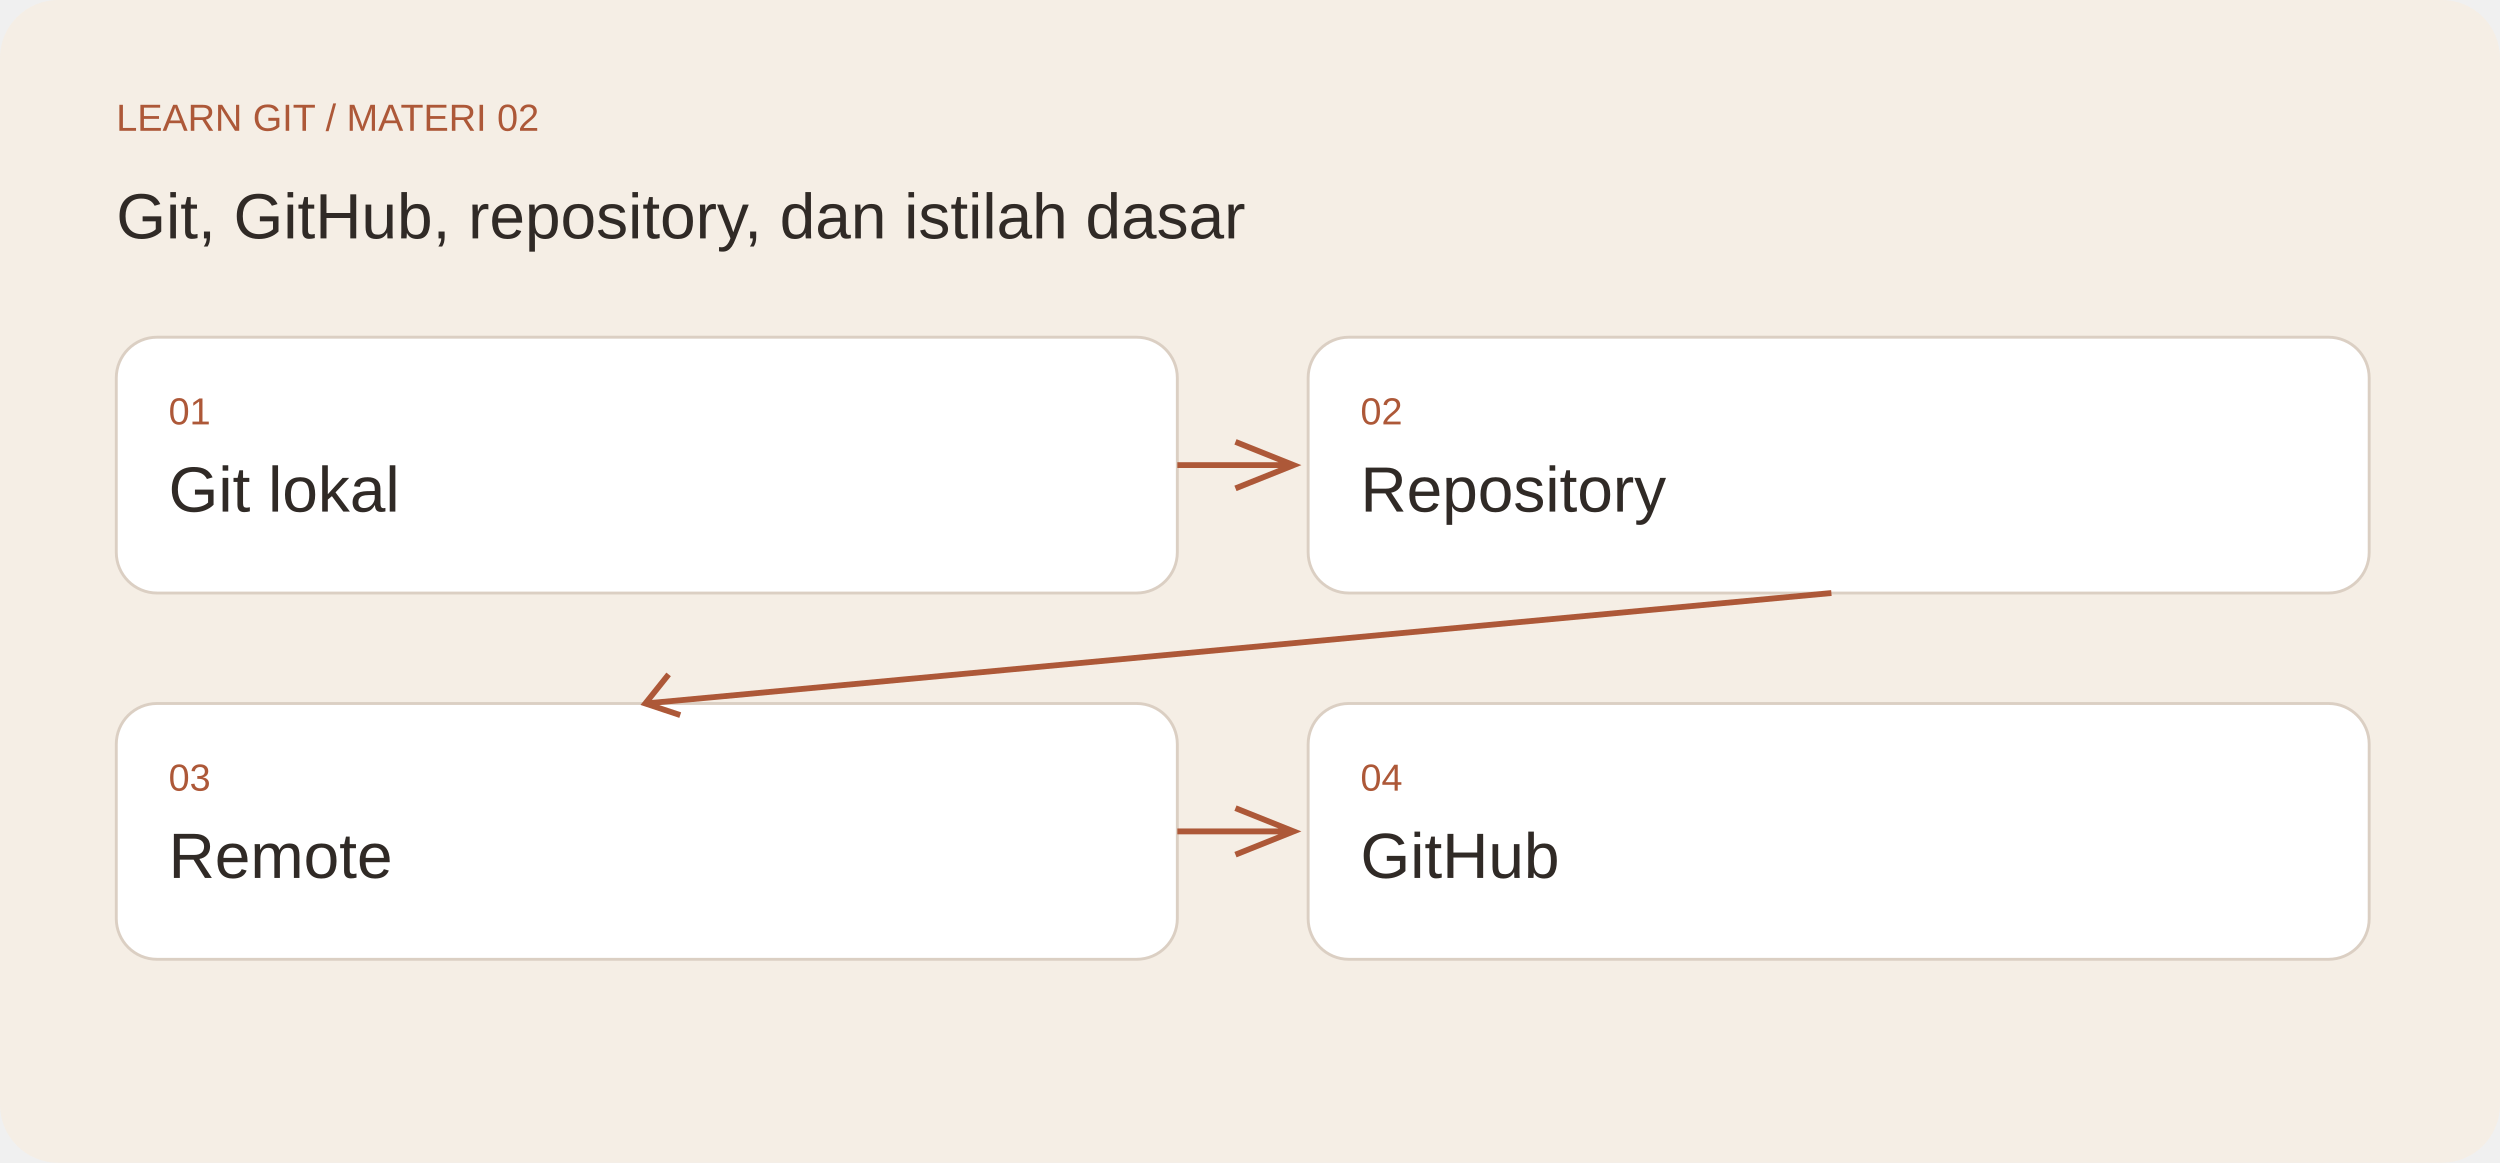
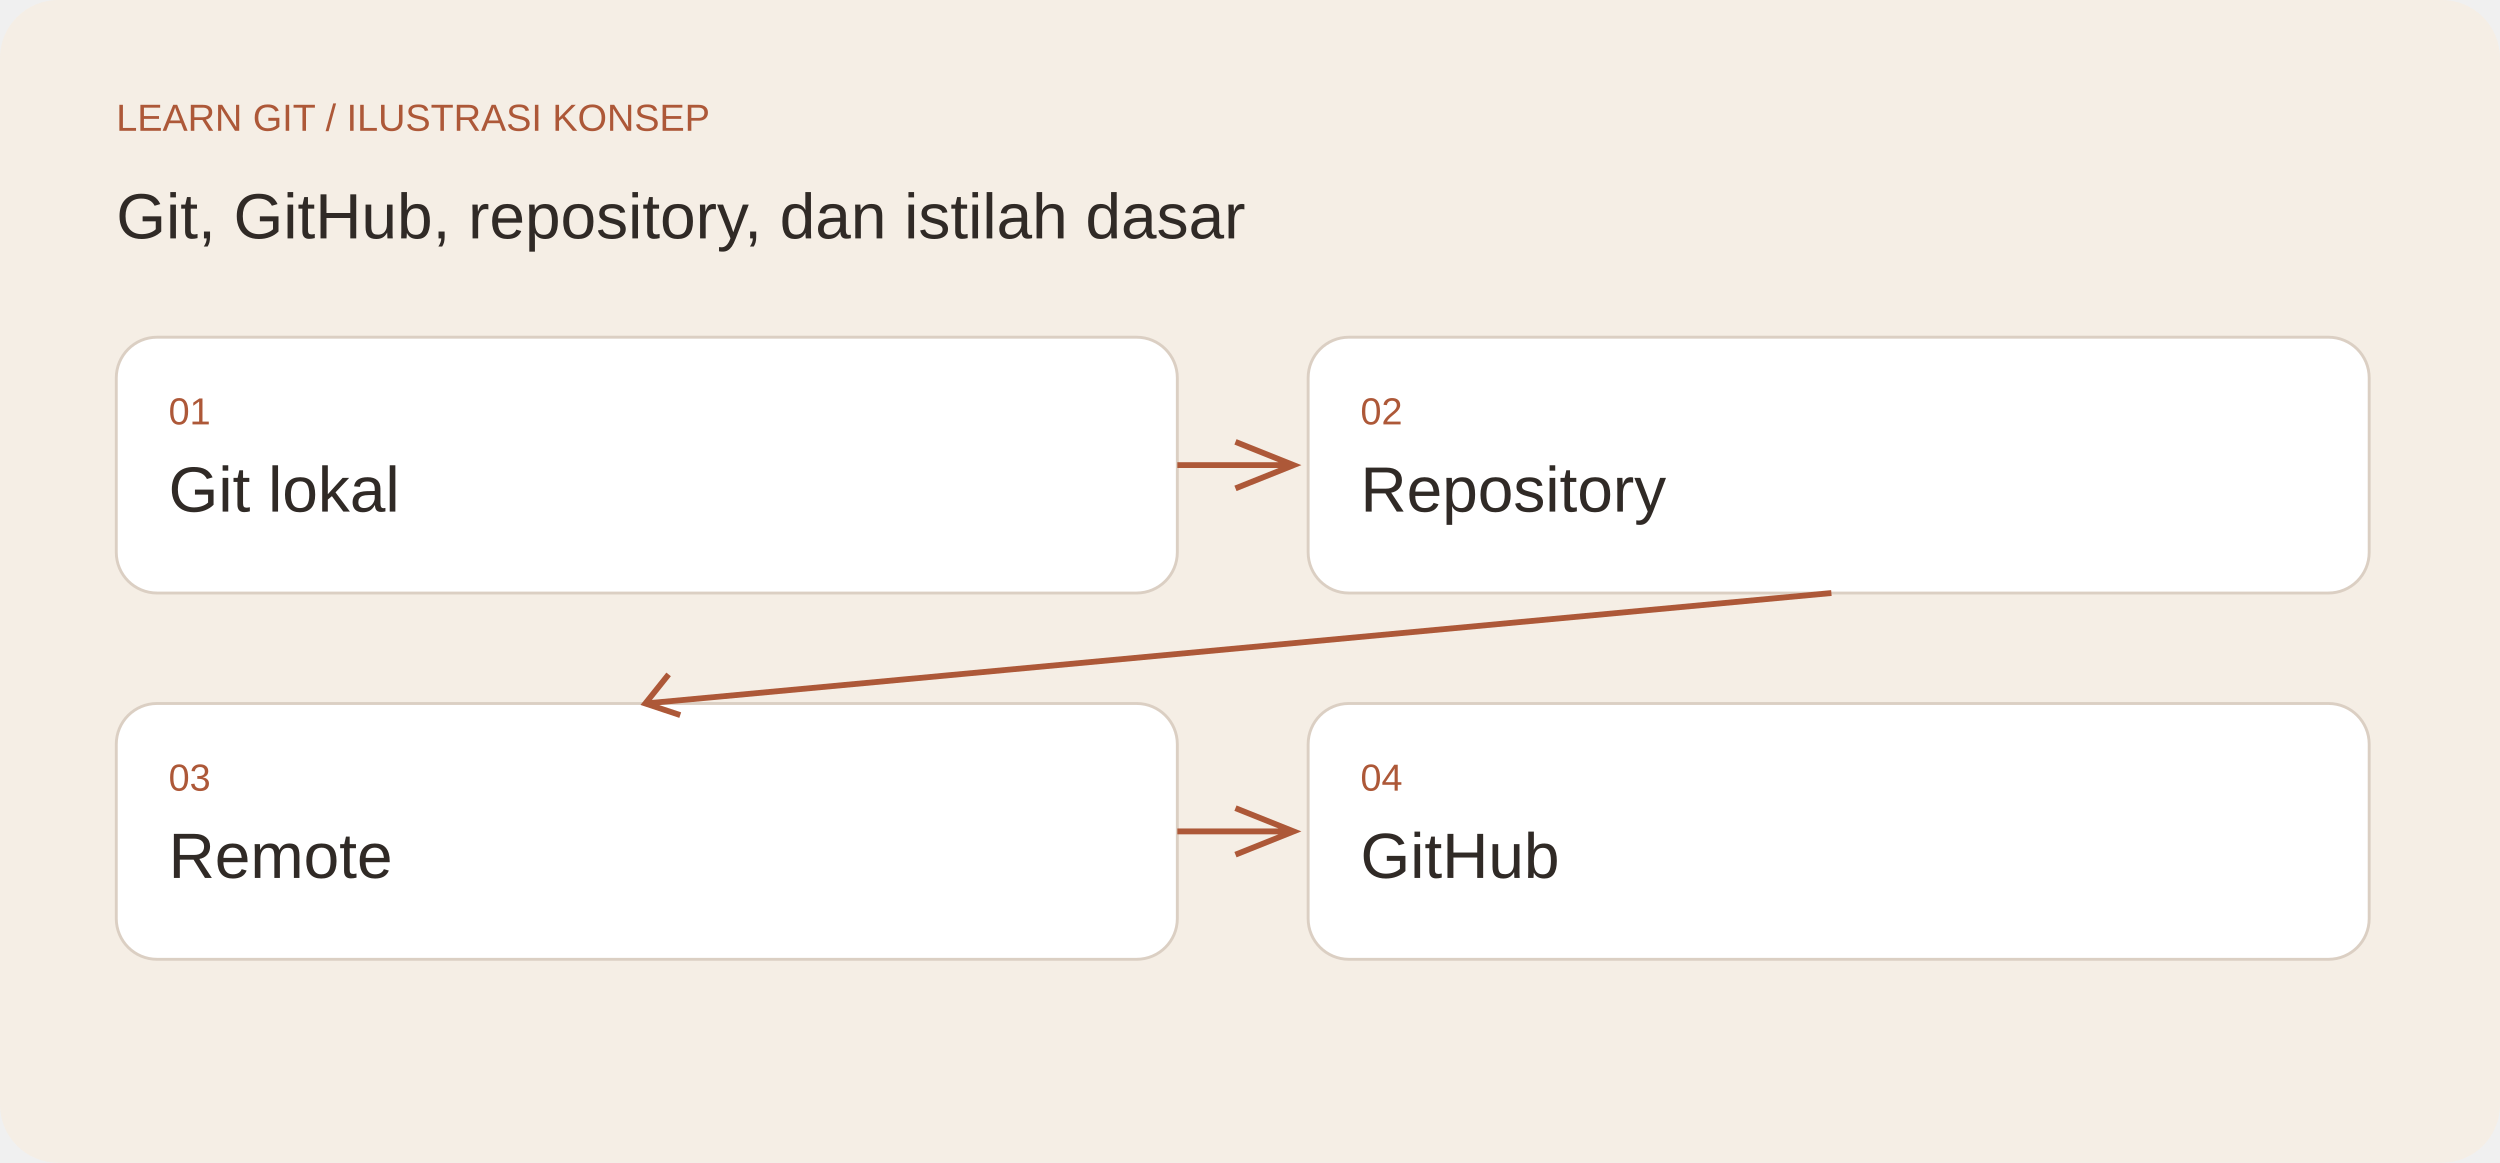
<svg xmlns="http://www.w3.org/2000/svg" width="860" height="400" viewBox="0 0 860 400">
  <rect width="860" height="400" rx="20" fill="#f5eee5" />
  <g font-family="Arial,sans-serif">
-     <text x="40" y="45" font-size="13" fill="#ad5838">LEARN GIT / MATERI 02</text>
+     <text x="40" y="45" font-size="13" fill="#ad5838">LEARN GIT / ILUSTRASI KONSEP</text>
    <text x="40" y="82" font-size="22" fill="#302a26">Git, GitHub, repository, dan istilah dasar</text>
    <rect x="40" y="116" width="365" height="88" rx="14" fill="white" stroke="#dbcfc3" />
    <text x="58" y="146" font-size="13" fill="#ad5838">01</text>
    <text x="58" y="176" font-size="22" fill="#302a26">Git lokal</text>
    <rect x="450" y="116" width="365" height="88" rx="14" fill="white" stroke="#dbcfc3" />
    <text x="468" y="146" font-size="13" fill="#ad5838">02</text>
    <text x="468" y="176" font-size="22" fill="#302a26">Repository</text>
    <rect x="40" y="242" width="365" height="88" rx="14" fill="white" stroke="#dbcfc3" />
    <text x="58" y="272" font-size="13" fill="#ad5838">03</text>
    <text x="58" y="302" font-size="22" fill="#302a26">Remote</text>
    <rect x="450" y="242" width="365" height="88" rx="14" fill="white" stroke="#dbcfc3" />
    <text x="468" y="272" font-size="13" fill="#ad5838">04</text>
    <text x="468" y="302" font-size="22" fill="#302a26">GitHub</text>
    <path d="M405 160h40m-20-8 20 8-20 8M630 204L222 242m8-10-8 10 12 4M405 286h40m-20-8 20 8-20 8" fill="none" stroke="#ad5838" stroke-width="2" />
  </g>
</svg>
